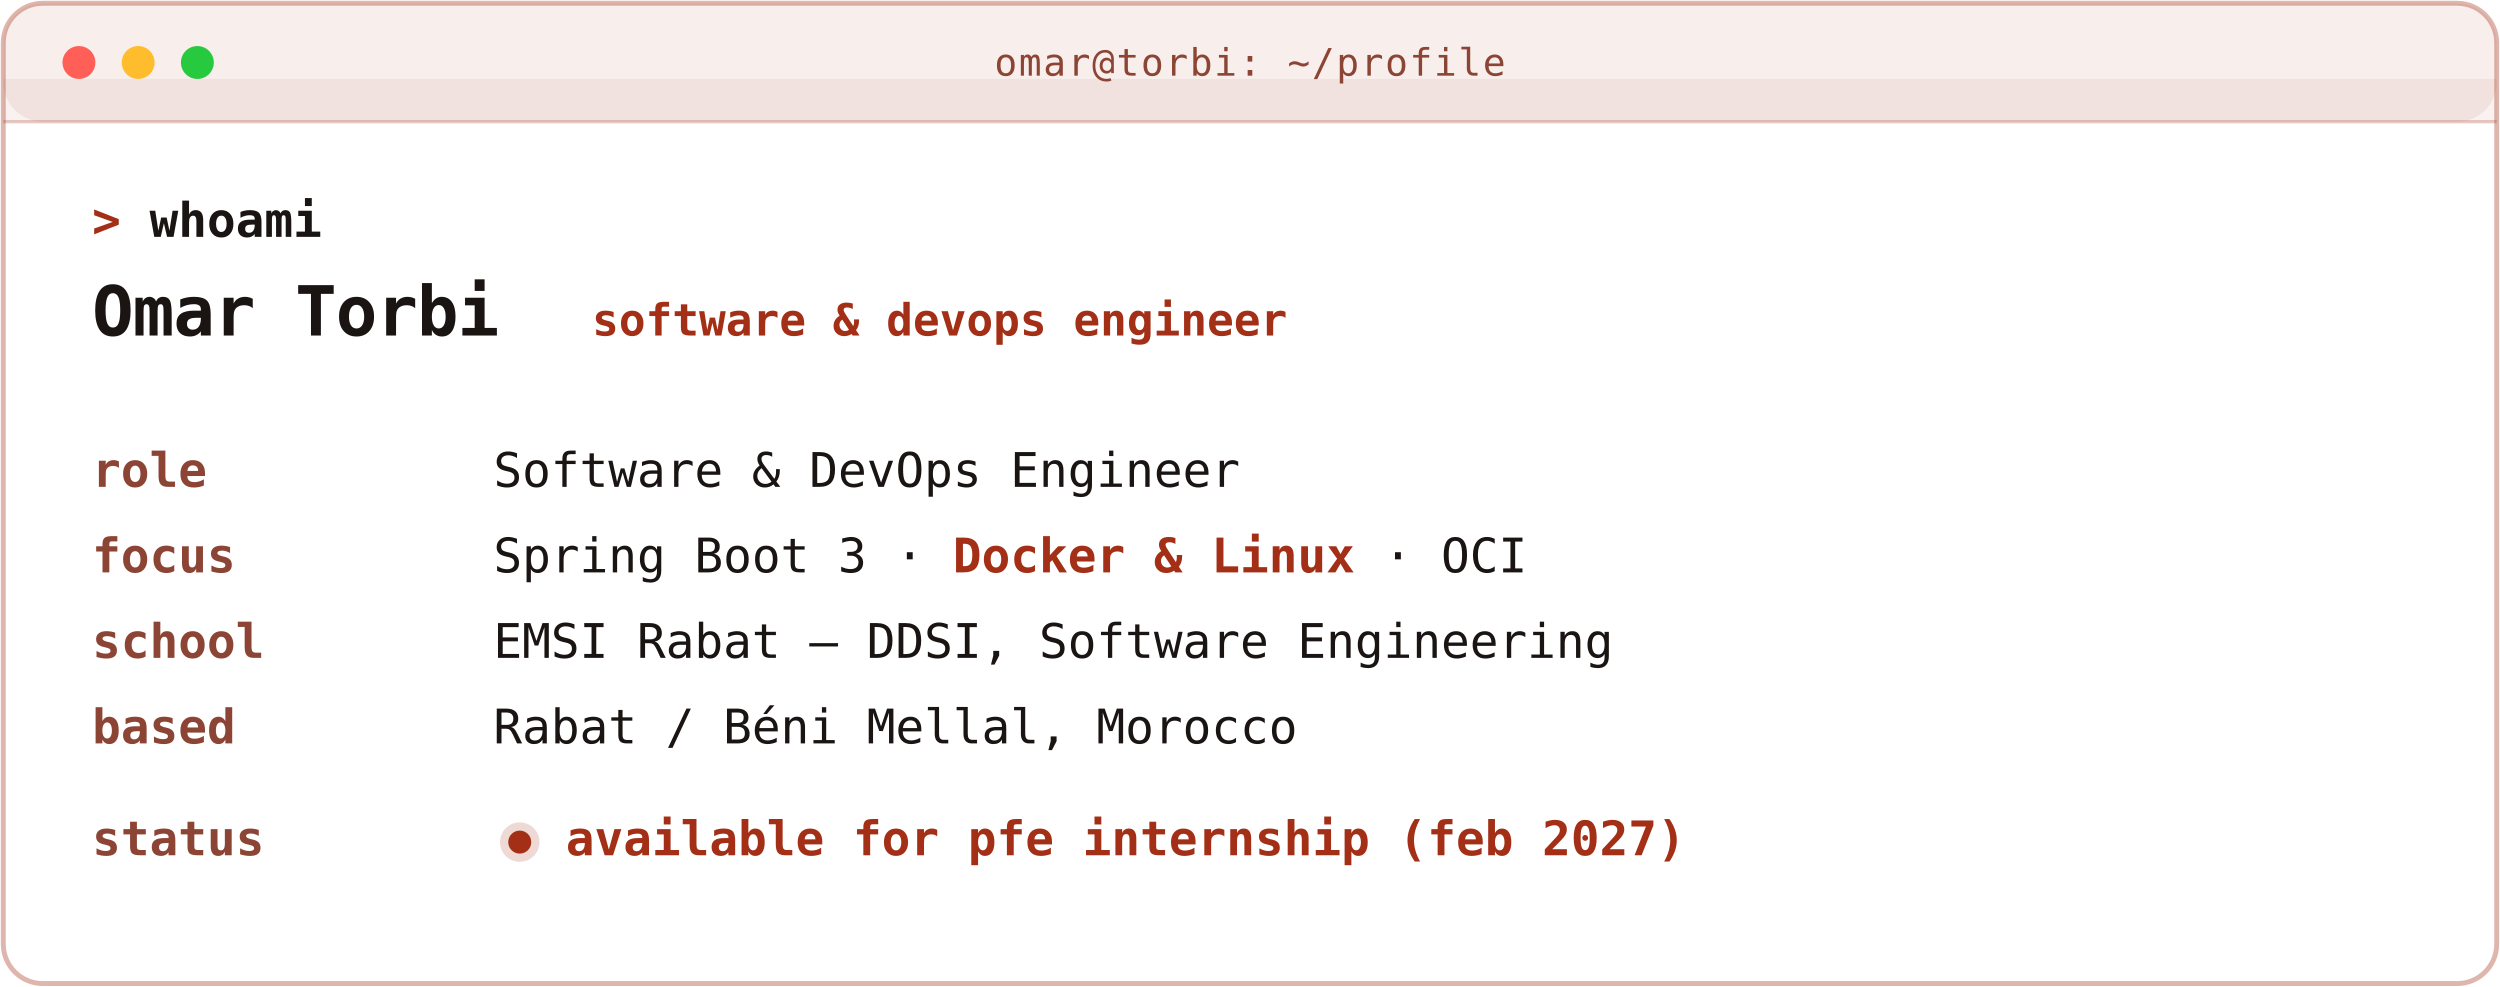
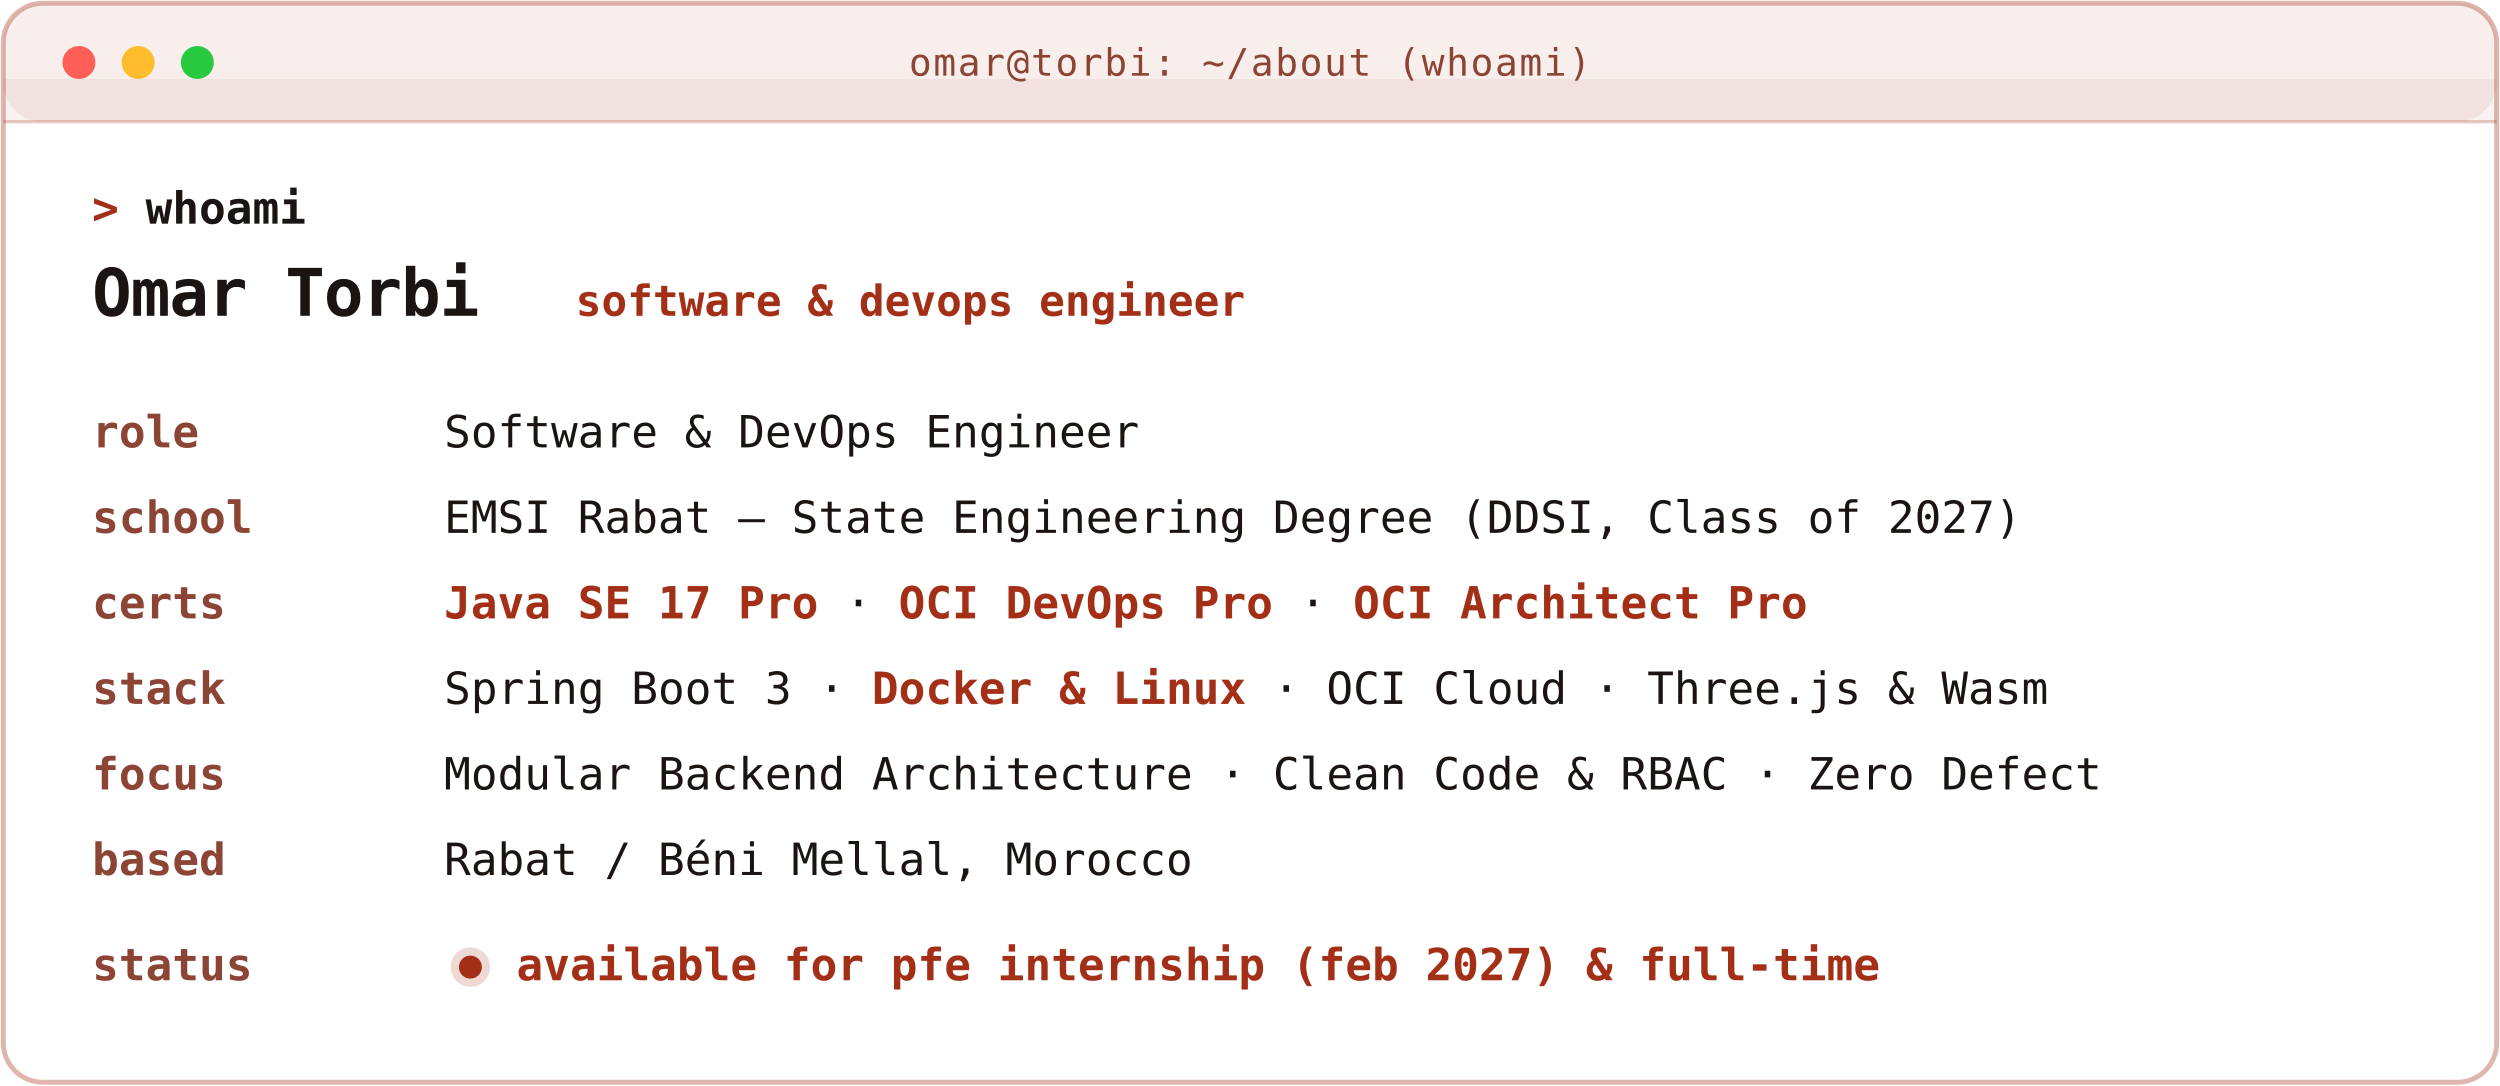
- <svg xmlns="http://www.w3.org/2000/svg" viewBox="0 0 760 300" font-family="SFMono-Regular, Menlo, Monaco, Consolas, monospace">
+ <svg xmlns="http://www.w3.org/2000/svg" viewBox="0 0 760 330" font-family="SFMono-Regular, Menlo, Monaco, Consolas, monospace">
  <defs>
    <linearGradient id="accentLineLight" x1="0%" y1="0%" x2="100%" y2="0%">
      <stop offset="0%" stop-color="#A42F17" stop-opacity="0.9" />
      <stop offset="50%" stop-color="#E35336" stop-opacity="0.6" />
      <stop offset="100%" stop-color="#A42F17" stop-opacity="0.15" />
    </linearGradient>
  </defs>
-   <rect x="1" y="1" width="758" height="298" rx="12" fill="none" stroke="#A42F17" stroke-width="1.5" stroke-opacity="0.35" />
+   <rect x="1" y="1" width="758" height="328" rx="12" fill="none" stroke="#A42F17" stroke-width="1.5" stroke-opacity="0.35" />
  <rect x="1" y="1" width="758" height="36" rx="12" fill="rgba(164, 47, 23, 0.08)" />
  <rect x="1" y="24" width="758" height="13" fill="rgba(164, 47, 23, 0.06)" />
  <line x1="1" y1="37" x2="759" y2="37" stroke="#A42F17" stroke-width="1" stroke-opacity="0.25" />
  <circle cx="24" cy="19" r="5" fill="#ff5f56" />
  <circle cx="42" cy="19" r="5" fill="#ffbd2e" />
  <circle cx="60" cy="19" r="5" fill="#27c93f" />
-   <text x="380" y="23" text-anchor="middle" fill="#8C4435" font-size="11.5" letter-spacing="0.5">omar@torbi: ~/profile</text>
-   <g font-size="14.5">
-     <text x="28" y="72" fill="#A42F17" font-weight="700">&gt; <tspan fill="#1A1513" font-weight="600">whoami</tspan>
+   <text x="380" y="23" text-anchor="middle" fill="#8C4435" font-size="11.5" letter-spacing="0.5">omar@torbi: ~/about (whoami)</text>
+   <g font-size="13.5">
+     <text x="28" y="68" fill="#A42F17" font-weight="700">&gt; <tspan fill="#1A1513" font-weight="600">whoami</tspan>
    </text>
-     <text x="28" y="102" fill="#1A1513" font-size="21" font-weight="700" letter-spacing="-0.3">Omar Torbi</text>
-     <text x="180" y="102" fill="#A42F17" font-size="13.5" font-weight="600">software &amp; devops engineer</text>
-     <line x1="28" y1="120" x2="732" y2="120" stroke="url(#accentLineLight)" stroke-width="1" />
-     <text x="28" y="148" fill="#8C4435" font-weight="600">role</text>
-     <text x="150" y="148" fill="#1A1513" font-weight="500">Software &amp; DevOps Engineer</text>
-     <text x="28" y="174" fill="#8C4435" font-weight="600">focus</text>
-     <text x="150" y="174" fill="#1A1513" font-weight="500">Spring Boot 3 · <tspan fill="#A42F17" font-weight="600">Docker &amp; Linux</tspan> · OCI</text>
-     <text x="28" y="200" fill="#8C4435" font-weight="600">school</text>
-     <text x="150" y="200" fill="#1A1513" font-weight="500">EMSI Rabat — DDSI, Software Engineering</text>
-     <text x="28" y="226" fill="#8C4435" font-weight="600">based</text>
-     <text x="150" y="226" fill="#1A1513" font-weight="500">Rabat / Béni Mellal, Morocco</text>
-     <text x="28" y="260" fill="#8C4435" font-weight="600">status</text>
-     <circle cx="158" cy="256" r="6" fill="#A42F17" fill-opacity="0.18" />
-     <circle cx="158" cy="256" r="3.5" fill="#A42F17" />
-     <text x="172" y="260" fill="#A42F17" font-weight="600">available for pfe internship (feb 2027)</text>
+     <text x="28" y="96" fill="#1A1513" font-size="20" font-weight="700" letter-spacing="-0.3">Omar Torbi</text>
+     <text x="175" y="96" fill="#A42F17" font-size="13" font-weight="600">software &amp; devops engineer</text>
+     <line x1="28" y1="110" x2="732" y2="110" stroke="url(#accentLineLight)" stroke-width="1" />
+     <text x="28" y="136" fill="#8C4435" font-weight="600">role</text>
+     <text x="135" y="136" fill="#1A1513" font-weight="500">Software &amp; DevOps Engineer</text>
+     <text x="28" y="162" fill="#8C4435" font-weight="600">school</text>
+     <text x="135" y="162" fill="#1A1513" font-weight="500">EMSI Rabat — State Engineering Degree (DDSI, Class of 2027)</text>
+     <text x="28" y="188" fill="#8C4435" font-weight="600">certs</text>
+     <text x="135" y="188" fill="#1A1513" font-weight="500">
+       <tspan fill="#A42F17" font-weight="600">Java SE 17 Pro</tspan> · <tspan fill="#A42F17" font-weight="600">OCI DevOps Pro</tspan> · <tspan fill="#A42F17" font-weight="600">OCI Architect Pro</tspan>
+     </text>
+     <text x="28" y="214" fill="#8C4435" font-weight="600">stack</text>
+     <text x="135" y="214" fill="#1A1513" font-weight="500">Spring Boot 3 · <tspan fill="#A42F17" font-weight="600">Docker &amp; Linux</tspan> · OCI Cloud · Three.js &amp; Wasm</text>
+     <text x="28" y="240" fill="#8C4435" font-weight="600">focus</text>
+     <text x="135" y="240" fill="#1A1513" font-weight="500">Modular Backend Architecture · Clean Code &amp; RBAC · Zero Defect</text>
+     <text x="28" y="266" fill="#8C4435" font-weight="600">based</text>
+     <text x="135" y="266" fill="#1A1513" font-weight="500">Rabat / Béni Mellal, Morocco</text>
+     <text x="28" y="298" fill="#8C4435" font-weight="600">status</text>
+     <circle cx="143" cy="294" r="6" fill="#A42F17" fill-opacity="0.18" />
+     <circle cx="143" cy="294" r="3.5" fill="#A42F17" />
+     <text x="157" y="298" fill="#A42F17" font-weight="600">available for pfe internship (feb 2027) &amp; full-time</text>
  </g>
</svg>
